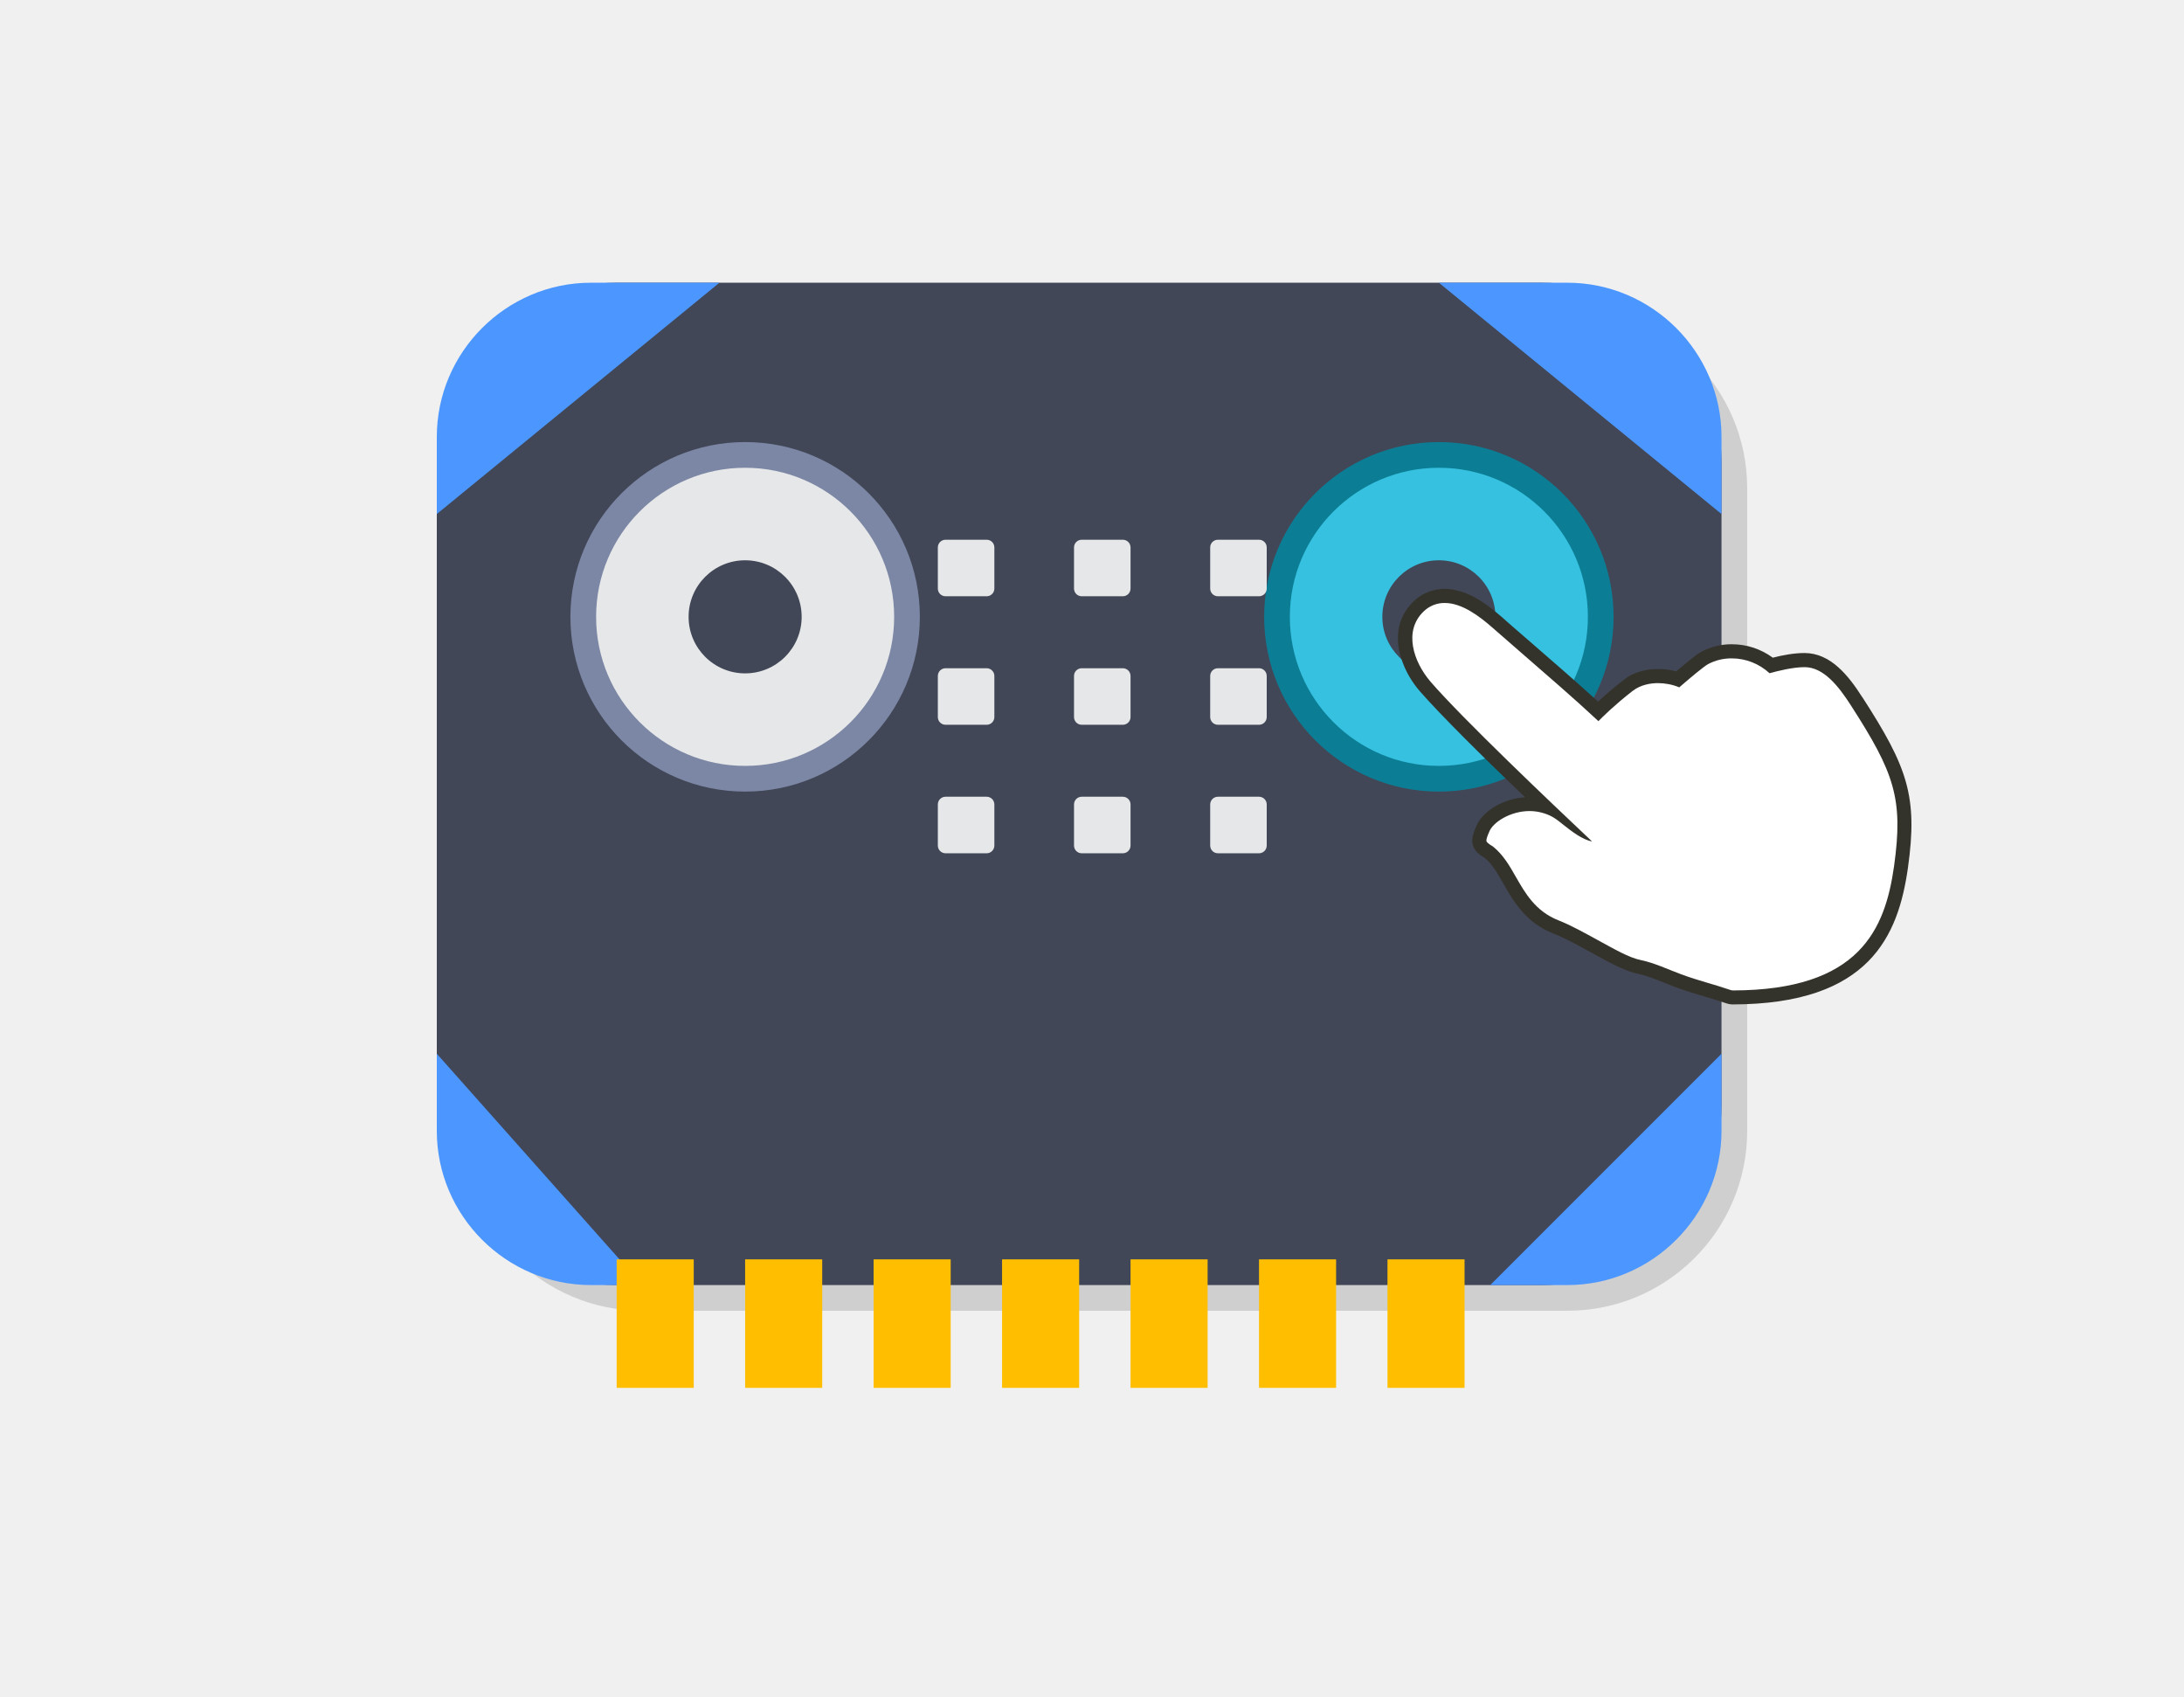
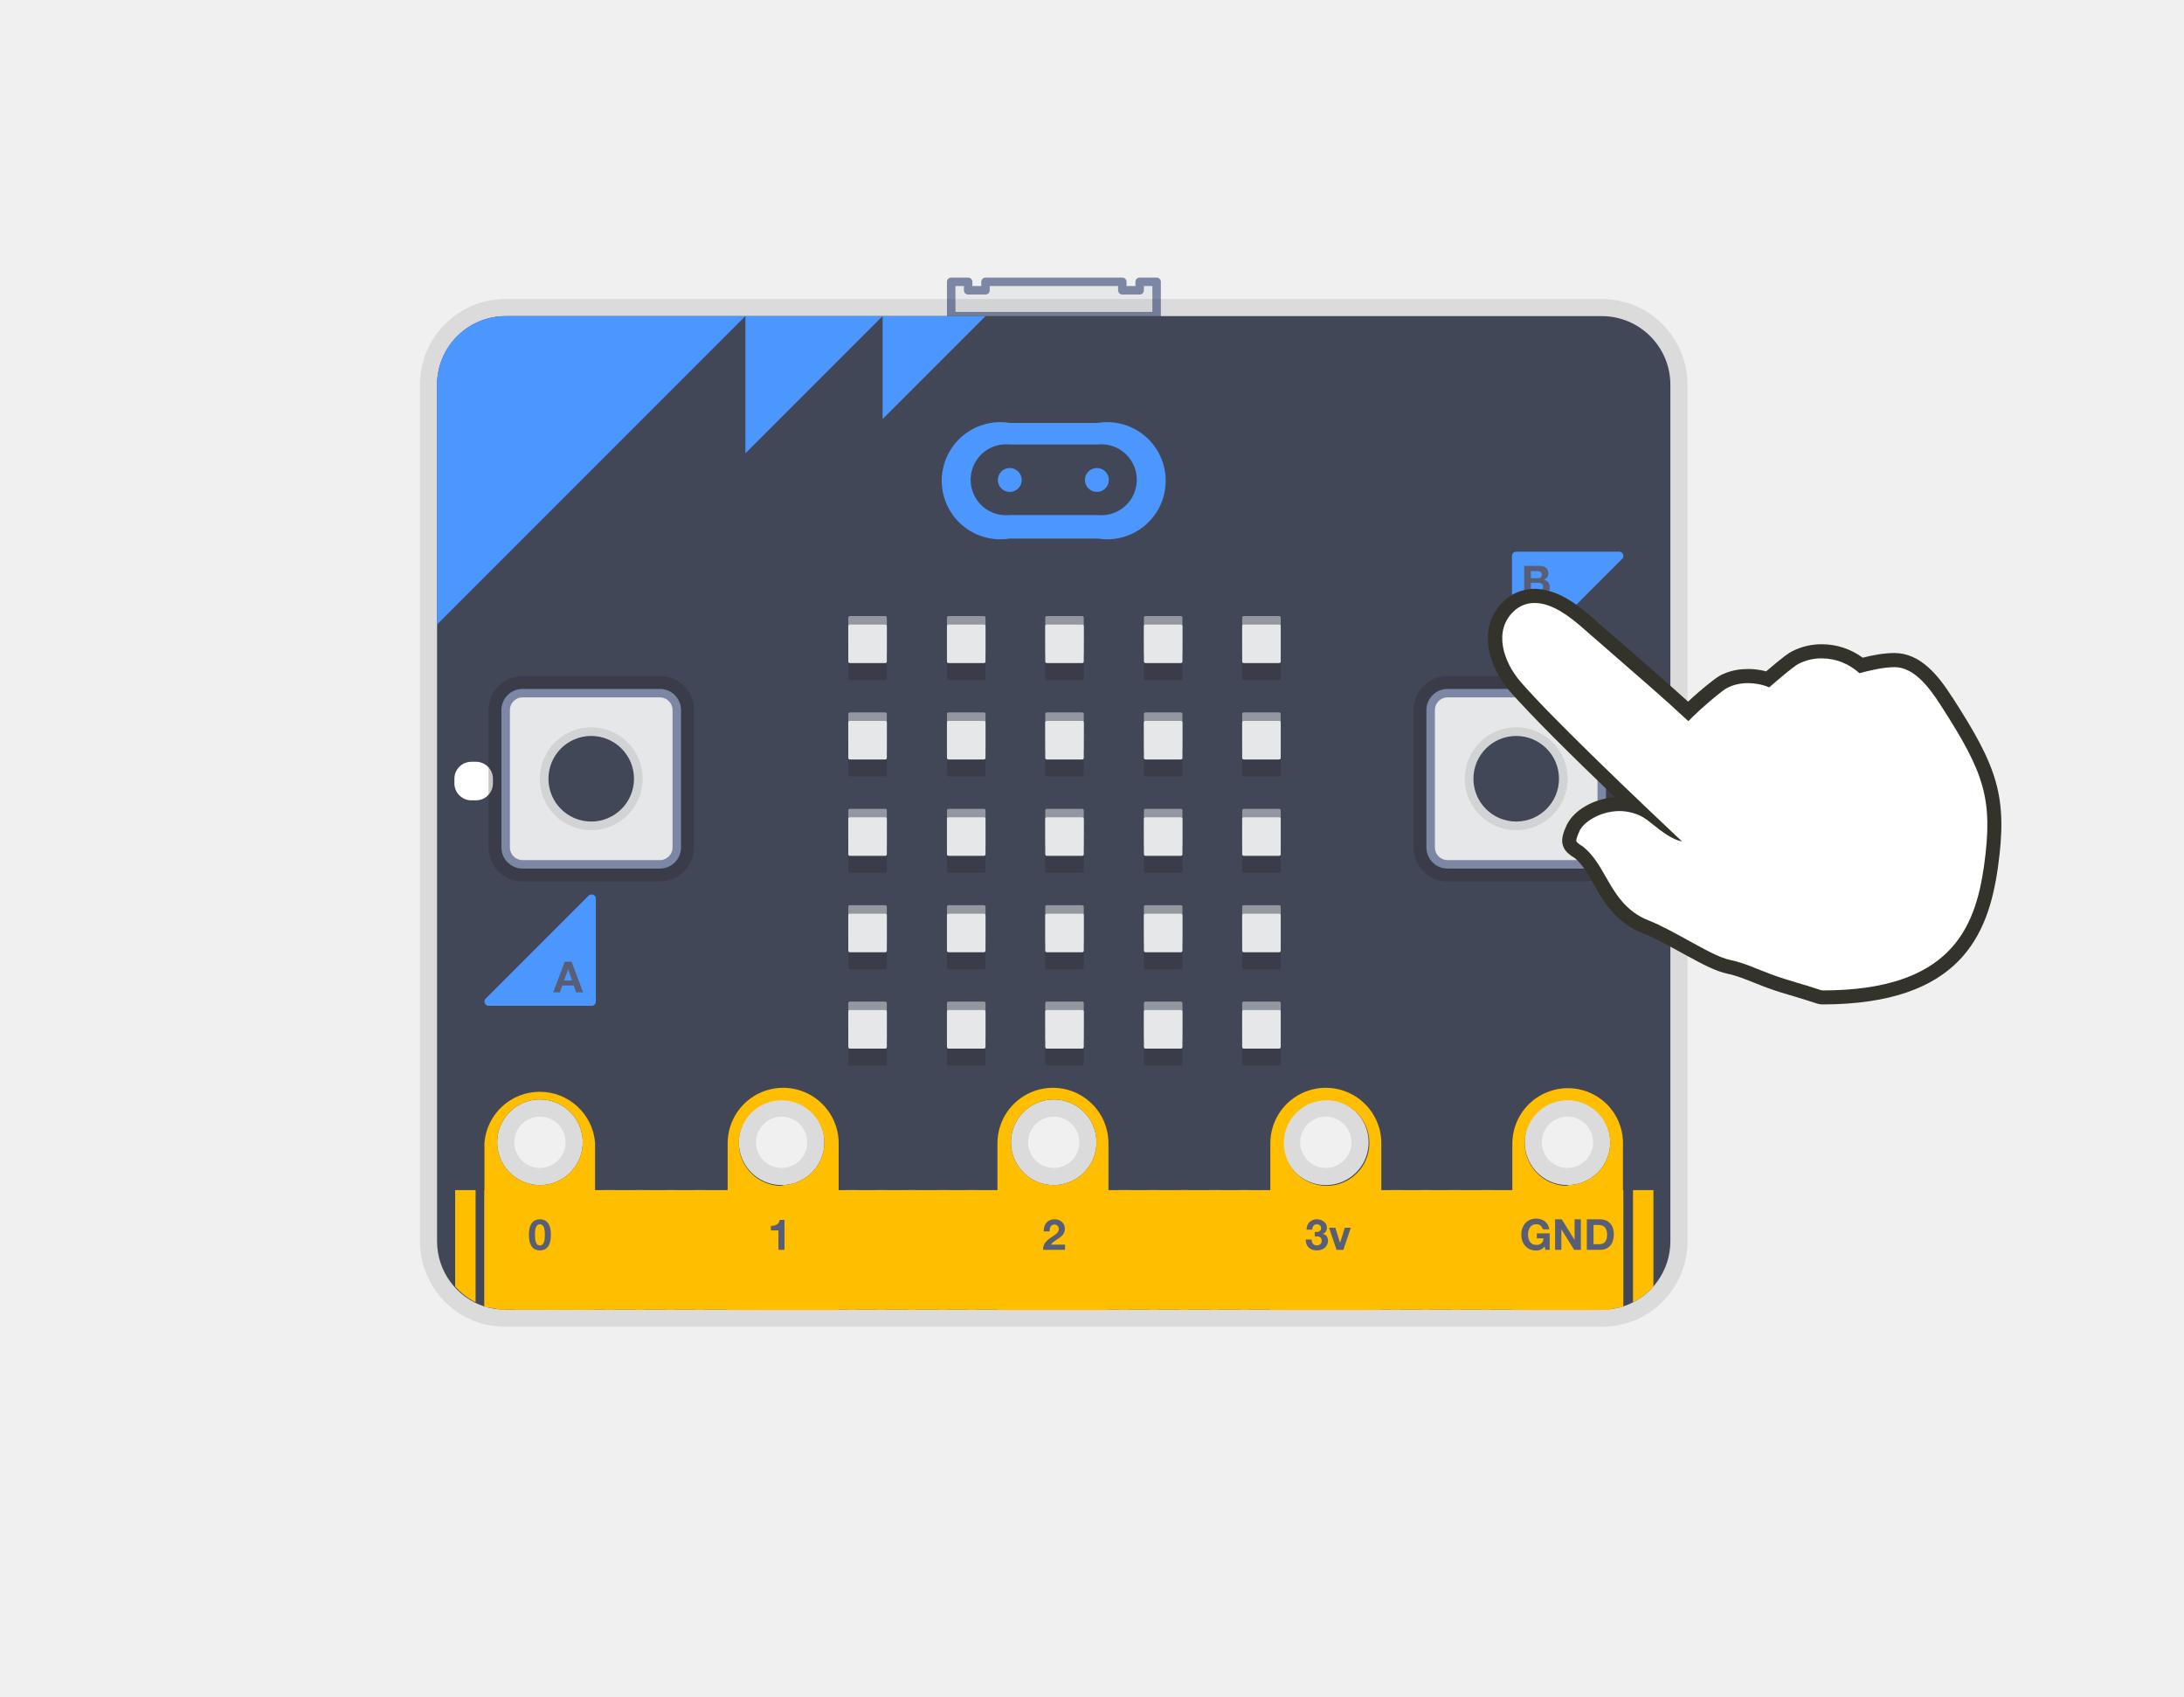
- <svg xmlns="http://www.w3.org/2000/svg" width="85" height="66" viewBox="0 0 85 66">
+ <svg xmlns="http://www.w3.org/2000/svg" xmlns:xlink="http://www.w3.org/1999/xlink" width="85" height="66" viewBox="0 0 85 66">
  <defs>
    <g id="button-press-hand">
      <path d="M63.97 33.7c-.99-1.56-2.26-3.14-4.1-3.14-.72 0-1.55.15-2.24.33-.85-.62-1.85-.95-2.89-.95-.73-.01-1.48.17-2.15.52-.13.07-.42.22-1.8 1.4-.53-.15-1-.17-1.28-.17-.49 0-1.14.07-1.78.37h-.01c-.22.1-.43.24-.64.4-.75.58-1.37 1.12-1.81 1.54-1.57-1.43-3.34-2.96-4.93-4.34-.66-.57-1.31-1.13-1.95-1.7-.55-.47-1.25-1.04-2.05-1.44-.37-.18-.76-.33-1.17-.41-.24-.06-.5-.09-.75-.09-.17 0-.33.01-.49.04-.64.09-1.24.38-1.71.84-.62.59-.95 1.27-1.07 1.99-.06.39-.06.8-.01 1.2.05.39.15.77.3 1.14.27.74.7 1.44 1.21 2.03 1.45 1.66 4.37 4.56 7.4 7.46l.04.04s-.07.01-.11.02h-.05c-1.38.13-2.68.89-3.19 1.84l-.02.03c-.03.07-.06.13-.09.2-.38.81-.26 1.19-.21 1.34.04.13.15.48.84.88.54.45.89 1.08 1.33 1.85.69 1.21 1.56 2.71 3.5 3.48.73.28 1.52.71 2.27 1.12l.84.46c1.07.58 2 1.09 2.91 1.28.58.12 1.2.37 1.85.63.28.11.56.22.84.33.75.27 1.4.47 2.04.65.48.15.97.29 1.5.47.14.05.31.08.46.08 9.71-.02 11.71-4.89 12.39-9.65.72-5.09-.04-7.15-3.22-12.08Z" fill="#34332b" />
      <path d="M54.67 54.41c-1.25-.43-2.24-.65-3.52-1.12-.94-.35-1.91-.81-2.83-1-.89-.18-1.91-.79-3.11-1.44-.9-.49-1.84-1.02-2.75-1.38-1.63-.64-2.36-1.94-3.01-3.07-.46-.81-.9-1.57-1.62-2.15 0 0-.41-.23-.46-.37-.05-.16.18-.64.18-.64.25-.71 1.52-1.5 2.86-1.5.5 0 .99.11 1.45.32.29.13.59.36.96.66.57.45 1.34 1.05 2.02 1.17-2.99-2.82-9.15-8.67-11.42-11.29-1.24-1.44-1.93-3.61-.5-4.98.4-.39.94-.61 1.5-.6 1.23 0 2.48.97 3.32 1.7.65.57 1.3 1.13 1.95 1.7 1.83 1.59 3.91 3.38 5.6 4.96.28-.29 1.15-1.15 2.41-2.13.59-.46 1.31-.56 1.81-.56.46 0 1.02.09 1.5.3.77-.67 1.75-1.49 2.05-1.65.52-.27 1.09-.41 1.68-.4.98 0 1.93.38 2.66 1.05.61-.17 1.66-.43 2.48-.43 1.35 0 2.41 1.36 3.26 2.68 3.09 4.8 3.74 6.61 3.07 11.4-.63 4.45-2.42 8.78-11.41 8.79-.04 0-.09-.01-.13-.02Z" fill="#fff" />
    </g>
  </defs>
-   <rect x="18" y="12" width="50" height="39" rx="7" fill="#231f20" opacity="0.16" />
-   <rect x="17" y="11" width="50" height="39" rx="7" fill="#414757" />
-   <path d="M17 20v-3c0-3.3 2.7-6 6-6h5z" fill="#4c97ff" />
-   <path d="M56 11h5c3.3 0 6 2.7 6 6v3z" fill="#4c97ff" />
-   <path d="M17 41l8 9h-2c-3.3 0-6-2.7-6-6z" fill="#4c97ff" />
-   <path d="M67 41v3c0 3.3-2.7 6-6 6h-3z" fill="#4c97ff" />
-   <circle cx="29" cy="24" r="6.3" fill="#e6e7e8" stroke="#7c87a5" stroke-width="1" />
-   <circle cx="56" cy="24" r="6.3" fill="#35c1df" stroke="#0b7e96" stroke-width="1" />
-   <circle cx="29" cy="24" r="2.2" fill="#414757" />
-   <circle cx="56" cy="24" r="2.2" fill="#414757" />
-   <g fill="#e6e7e8">
-     <rect x="36.5" y="21" width="2.2" height="2.2" rx="0.3" />
-     <rect x="41.8" y="21" width="2.2" height="2.2" rx="0.3" />
-     <rect x="47.1" y="21" width="2.2" height="2.2" rx="0.3" />
-     <rect x="36.5" y="26" width="2.2" height="2.2" rx="0.3" />
-     <rect x="41.8" y="26" width="2.2" height="2.2" rx="0.3" />
-     <rect x="47.1" y="26" width="2.2" height="2.2" rx="0.3" />
-     <rect x="36.5" y="31" width="2.2" height="2.2" rx="0.3" />
-     <rect x="41.8" y="31" width="2.2" height="2.2" rx="0.3" />
-     <rect x="47.1" y="31" width="2.2" height="2.2" rx="0.3" />
+   <g data-microbit-source="microbit-small" data-microbit-source-sha256="14969a60ff02ae6d1fe734ed2af0fe4256166daf076c23230fe4f36075c21646" transform="translate(11.1 1.8) scale(1.5)">
+     <g stroke="none" stroke-width="1" fill="none" fill-rule="evenodd">
+       <g transform="translate(3.5, 6)">
+         <polygon stroke="#7C87A5" stroke-width="0.22" fill="#E6E7E8" fill-rule="nonzero" stroke-linecap="round" stroke-linejoin="round" points="19.11 0.11 19.11 1 13.78 1 13.78 0.11 14.22 0.11 14.22 0.33 14.67 0.33 14.67 0.11 18.22 0.11 18.22 0.33 18.67 0.33 18.67 0.11" />
+         <path d="M30.66,1 L2.22,1 C1.241,1 0.446,1.791 0.44,2.77 L0.44,25 C0.441,25.77 0.938,26.452 1.67,26.69 C1.849,26.742 2.034,26.769 2.22,26.77 L30.66,26.77 C30.846,26.769 31.031,26.742 31.21,26.69 C31.942,26.452 32.439,25.77 32.44,25 L32.44,2.77 C32.434,1.791 31.639,1 30.66,1 Z M3.11,23.54 C2.713,23.54 2.347,23.328 2.149,22.985 C1.95,22.642 1.95,22.218 2.149,21.875 C2.347,21.532 2.713,21.32 3.11,21.32 C3.507,21.32 3.873,21.532 4.071,21.875 C4.27,22.218 4.27,22.642 4.071,22.985 C3.873,23.328 3.507,23.54 3.11,23.54 Z M9.38,23.54 C8.93,23.54 8.525,23.268 8.354,22.852 C8.182,22.436 8.279,21.958 8.599,21.642 C8.918,21.325 9.397,21.232 9.812,21.407 C10.226,21.582 10.494,21.99 10.49,22.44 C10.485,23.049 9.989,23.54 9.38,23.54 Z M16.44,23.54 C15.99,23.54 15.585,23.268 15.414,22.852 C15.242,22.436 15.339,21.958 15.659,21.642 C15.978,21.325 16.457,21.232 16.872,21.407 C17.286,21.582 17.554,21.99 17.55,22.44 C17.545,23.049 17.049,23.54 16.44,23.54 Z M23.5,23.54 C23.103,23.54 22.737,23.328 22.539,22.985 C22.34,22.642 22.34,22.218 22.539,21.875 C22.737,21.532 23.103,21.32 23.5,21.32 C23.897,21.32 24.263,21.532 24.461,21.875 C24.66,22.218 24.66,22.642 24.461,22.985 C24.263,23.328 23.897,23.54 23.5,23.54 Z M29.77,23.54 C29.32,23.54 28.915,23.268 28.744,22.852 C28.572,22.436 28.669,21.958 28.989,21.642 C29.308,21.325 29.787,21.232 30.202,21.407 C30.616,21.582 30.884,21.99 30.88,22.44 C30.875,23.049 30.379,23.54 29.77,23.54 Z" stroke="#231F20" stroke-width="0.89" fill="#231F20" fill-rule="nonzero" opacity="0.1" />
+         <path d="M30.66,1 L2.22,1 C1.241,1 0.446,1.791 0.44,2.77 L0.44,25 C0.441,25.77 0.938,26.452 1.67,26.69 C1.849,26.742 2.034,26.769 2.22,26.77 L30.66,26.77 C30.846,26.769 31.031,26.742 31.21,26.69 C31.942,26.452 32.439,25.77 32.44,25 L32.44,2.77 C32.434,1.791 31.639,1 30.66,1 Z M3.11,23.54 C2.713,23.54 2.347,23.328 2.149,22.985 C1.95,22.642 1.95,22.218 2.149,21.875 C2.347,21.532 2.713,21.32 3.11,21.32 C3.507,21.32 3.873,21.532 4.071,21.875 C4.27,22.218 4.27,22.642 4.071,22.985 C3.873,23.328 3.507,23.54 3.11,23.54 Z M9.38,23.54 C8.93,23.54 8.525,23.268 8.354,22.852 C8.182,22.436 8.279,21.958 8.599,21.642 C8.918,21.325 9.397,21.232 9.812,21.407 C10.226,21.582 10.494,21.99 10.49,22.44 C10.485,23.049 9.989,23.54 9.38,23.54 Z M16.44,23.54 C15.99,23.54 15.585,23.268 15.414,22.852 C15.242,22.436 15.339,21.958 15.659,21.642 C15.978,21.325 16.457,21.232 16.872,21.407 C17.286,21.582 17.554,21.99 17.55,22.44 C17.545,23.049 17.049,23.54 16.44,23.54 Z M23.5,23.54 C23.103,23.54 22.737,23.328 22.539,22.985 C22.34,22.642 22.34,22.218 22.539,21.875 C22.737,21.532 23.103,21.32 23.5,21.32 C23.897,21.32 24.263,21.532 24.461,21.875 C24.66,22.218 24.66,22.642 24.461,22.985 C24.263,23.328 23.897,23.54 23.5,23.54 Z M29.77,23.54 C29.32,23.54 28.915,23.268 28.744,22.852 C28.572,22.436 28.669,21.958 28.989,21.642 C29.308,21.325 29.787,21.232 30.202,21.407 C30.616,21.582 30.884,21.99 30.88,22.44 C30.875,23.049 30.379,23.54 29.77,23.54 Z" fill="#414757" fill-rule="nonzero" />
+         <path d="M0.44,9 L0.44,2.77 C0.446,1.791 1.241,1 2.22,1 L8.44,1 L0.44,9 Z" fill="#4C97FF" fill-rule="nonzero" />
+         <polygon fill="#4C97FF" fill-rule="nonzero" points="8.44 4.56 8.44 1 12 1" />
+         <polygon fill="#4C97FF" fill-rule="nonzero" points="12 3.67 12 1 14.67 1" />
+         <polygon stroke="#4C97FF" stroke-width="0.22" fill="#4C97FF" fill-rule="nonzero" stroke-linecap="round" stroke-linejoin="round" points="28.44 9.89 28.44 7.22 31.11 7.22" />
+         <polygon stroke="#4C97FF" stroke-width="0.22" fill="#4C97FF" fill-rule="nonzero" stroke-linecap="round" stroke-linejoin="round" points="4.45 16.11 4.45 18.78 1.78 18.78" />
+         <rect fill="#FFFFFF" fill-rule="nonzero" x="0.89" y="12.56" width="1" height="1" rx="0.44" />
+         <rect fill="#FFFFFF" fill-rule="nonzero" x="31.11" y="12.56" width="1" height="1" rx="0.44" />
+         <path d="M17.56,5.56 C17.731,5.56 17.87,5.421 17.87,5.25 C17.87,5.079 17.731,4.94 17.56,4.94 C17.389,4.94 17.25,5.079 17.25,5.25 C17.25,5.421 17.389,5.56 17.56,5.56" fill="#4C97FF" fill-rule="nonzero" />
+         <path d="M15.3,4.94 C15.189,4.94 15.087,4.999 15.032,5.095 C14.976,5.191 14.976,5.309 15.032,5.405 C15.087,5.501 15.189,5.56 15.3,5.56 C15.471,5.56 15.61,5.421 15.61,5.25 C15.61,5.079 15.471,4.94 15.3,4.94" fill="#4C97FF" fill-rule="nonzero" />
+         <path d="M15.3,4.33 C14.95,4.293 14.61,4.459 14.424,4.758 C14.238,5.056 14.238,5.434 14.424,5.732 C14.61,6.031 14.95,6.197 15.3,6.16 L17.58,6.16 C17.93,6.197 18.27,6.031 18.456,5.732 C18.642,5.434 18.642,5.056 18.456,4.758 C18.27,4.459 17.93,4.293 17.58,4.33 L15.3,4.33 M17.58,6.77 L15.3,6.77 C14.706,6.867 14.11,6.605 13.781,6.1 C13.452,5.596 13.452,4.944 13.781,4.44 C14.11,3.935 14.706,3.673 15.3,3.77 L17.58,3.77 C18.174,3.673 18.77,3.935 19.099,4.44 C19.428,4.944 19.428,5.596 19.099,6.1 C18.77,6.605 18.174,6.867 17.58,6.77" fill="#4C97FF" fill-rule="nonzero" />
+         <rect stroke="#231F20" stroke-width="0.89" fill="#231F20" fill-rule="nonzero" opacity="0.25" stroke-linecap="round" stroke-linejoin="round" x="2.22" y="10.78" width="4.44" height="4.44" rx="0.44" />
+         <rect stroke="#7C87A5" stroke-width="0.22" fill="#E6E7E8" fill-rule="nonzero" stroke-linecap="round" stroke-linejoin="round" x="2.22" y="10.78" width="4.44" height="4.44" rx="0.44" />
+         <circle stroke="#231F20" stroke-width="0.67" fill="#231F20" fill-rule="nonzero" opacity="0.1" cx="4.44" cy="13" r="1" />
+         <circle stroke="#414757" stroke-width="0.22" fill="#414757" fill-rule="nonzero" cx="4.44" cy="13" r="1" />
+         <rect stroke="#231F20" stroke-width="0.89" fill="#231F20" fill-rule="nonzero" opacity="0.25" stroke-linecap="round" stroke-linejoin="round" x="26.22" y="10.78" width="4.44" height="4.44" rx="0.44" />
+         <rect stroke="#7C87A5" stroke-width="0.22" fill="#E6E7E8" fill-rule="nonzero" stroke-linecap="round" stroke-linejoin="round" x="26.22" y="10.78" width="4.44" height="4.44" rx="0.44" />
+         <circle stroke="#231F20" stroke-width="0.67" fill="#231F20" fill-rule="nonzero" opacity="0.1" cx="28.44" cy="13" r="1" />
+         <circle stroke="#414757" stroke-width="0.22" fill="#414757" fill-rule="nonzero" cx="28.44" cy="13" r="1" />
+         <g opacity="0.5" transform="translate(11, 8)" fill="#E6E7E8" fill-rule="nonzero">
+           <rect x="0.11" y="0.78" width="1" height="1" rx="0.04" />
+         </g>
+         <g opacity="0.25" transform="translate(11, 9)" fill="#231F20" fill-rule="nonzero">
+           <rect x="0.11" y="0.44" width="1" height="1" rx="0.04" />
+         </g>
+         <rect fill="#E6E7E8" fill-rule="nonzero" x="11.11" y="9" width="1" height="1" rx="0.04" />
+         <g opacity="0.5" transform="translate(13, 8)" fill="#E6E7E8" fill-rule="nonzero">
+           <rect x="0.67" y="0.78" width="1" height="1" rx="0.04" />
+         </g>
+         <g opacity="0.25" transform="translate(13, 9)" fill="#231F20" fill-rule="nonzero">
+           <rect x="0.67" y="0.44" width="1" height="1" rx="0.04" />
+         </g>
+         <rect fill="#E6E7E8" fill-rule="nonzero" x="13.67" y="9" width="1" height="1" rx="0.04" />
+         <g opacity="0.5" transform="translate(16, 8)" fill="#E6E7E8" fill-rule="nonzero">
+           <rect x="0.22" y="0.78" width="1" height="1" rx="0.04" />
+         </g>
+         <g opacity="0.25" transform="translate(16, 9)" fill="#231F20" fill-rule="nonzero">
+           <rect x="0.22" y="0.44" width="1" height="1" rx="0.04" />
+         </g>
+         <rect fill="#E6E7E8" fill-rule="nonzero" x="16.22" y="9" width="1" height="1" rx="0.04" />
+         <g opacity="0.5" transform="translate(18, 8)" fill="#E6E7E8" fill-rule="nonzero">
+           <rect x="0.78" y="0.78" width="1" height="1" rx="0.04" />
+         </g>
+         <g opacity="0.25" transform="translate(18, 9)" fill="#231F20" fill-rule="nonzero">
+           <rect x="0.78" y="0.44" width="1" height="1" rx="0.04" />
+         </g>
+         <rect fill="#E6E7E8" fill-rule="nonzero" x="18.78" y="9" width="1" height="1" rx="0.04" />
+         <g opacity="0.5" transform="translate(21, 8)" fill="#E6E7E8" fill-rule="nonzero">
+           <rect x="0.33" y="0.78" width="1" height="1" rx="0.04" />
+         </g>
+         <g opacity="0.25" transform="translate(21, 9)" fill="#231F20" fill-rule="nonzero">
+           <rect x="0.33" y="0.44" width="1" height="1" rx="0.04" />
+         </g>
+         <rect fill="#E6E7E8" fill-rule="nonzero" x="21.33" y="9" width="1" height="1" rx="0.04" />
+         <g opacity="0.5" transform="translate(11, 11)" fill="#E6E7E8" fill-rule="nonzero">
+           <rect x="0.11" y="0.28" width="1" height="1" rx="0.04" />
+         </g>
+         <g opacity="0.25" transform="translate(11, 11)" fill="#231F20" fill-rule="nonzero">
+           <rect x="0.11" y="0.94" width="1" height="1" rx="0.04" />
+         </g>
+         <rect fill="#E6E7E8" fill-rule="nonzero" x="11.11" y="11.5" width="1" height="1" rx="0.04" />
+         <g opacity="0.5" transform="translate(13, 11)" fill="#E6E7E8" fill-rule="nonzero">
+           <rect x="0.67" y="0.28" width="1" height="1" rx="0.04" />
+         </g>
+         <g opacity="0.25" transform="translate(13, 11)" fill="#231F20" fill-rule="nonzero">
+           <rect x="0.67" y="0.94" width="1" height="1" rx="0.04" />
+         </g>
+         <rect fill="#E6E7E8" fill-rule="nonzero" x="13.67" y="11.5" width="1" height="1" rx="0.04" />
+         <g opacity="0.5" transform="translate(16, 11)" fill="#E6E7E8" fill-rule="nonzero">
+           <rect x="0.22" y="0.28" width="1" height="1" rx="0.04" />
+         </g>
+         <g opacity="0.25" transform="translate(16, 11)" fill="#231F20" fill-rule="nonzero">
+           <rect x="0.22" y="0.94" width="1" height="1" rx="0.04" />
+         </g>
+         <rect fill="#E6E7E8" fill-rule="nonzero" x="16.22" y="11.5" width="1" height="1" rx="0.04" />
+         <g opacity="0.5" transform="translate(18, 11)" fill="#E6E7E8" fill-rule="nonzero">
+           <rect x="0.78" y="0.28" width="1" height="1" rx="0.04" />
+         </g>
+         <g opacity="0.25" transform="translate(18, 11)" fill="#231F20" fill-rule="nonzero">
+           <rect x="0.78" y="0.94" width="1" height="1" rx="0.04" />
+         </g>
+         <rect fill="#E6E7E8" fill-rule="nonzero" x="18.78" y="11.5" width="1" height="1" rx="0.04" />
+         <g opacity="0.5" transform="translate(21, 11)" fill="#E6E7E8" fill-rule="nonzero">
+           <rect x="0.33" y="0.28" width="1" height="1" rx="0.04" />
+         </g>
+         <g opacity="0.25" transform="translate(21, 11)" fill="#231F20" fill-rule="nonzero">
+           <rect x="0.33" y="0.94" width="1" height="1" rx="0.04" />
+         </g>
+         <rect fill="#E6E7E8" fill-rule="nonzero" x="21.33" y="11.5" width="1" height="1" rx="0.04" />
+         <g opacity="0.5" transform="translate(11, 13)" fill="#E6E7E8" fill-rule="nonzero">
+           <rect x="0.11" y="0.78" width="1" height="1" rx="0.04" />
+         </g>
+         <g opacity="0.25" transform="translate(11, 14)" fill="#231F20" fill-rule="nonzero">
+           <rect x="0.11" y="0.44" width="1" height="1" rx="0.04" />
+         </g>
+         <rect fill="#E6E7E8" fill-rule="nonzero" x="11.11" y="14" width="1" height="1" rx="0.04" />
+         <g opacity="0.5" transform="translate(13, 13)" fill="#E6E7E8" fill-rule="nonzero">
+           <rect x="0.67" y="0.78" width="1" height="1" rx="0.04" />
+         </g>
+         <g opacity="0.25" transform="translate(13, 14)" fill="#231F20" fill-rule="nonzero">
+           <rect x="0.67" y="0.44" width="1" height="1" rx="0.04" />
+         </g>
+         <rect fill="#E6E7E8" fill-rule="nonzero" x="13.67" y="14" width="1" height="1" rx="0.04" />
+         <g opacity="0.5" transform="translate(16, 13)" fill="#E6E7E8" fill-rule="nonzero">
+           <rect x="0.22" y="0.78" width="1" height="1" rx="0.04" />
+         </g>
+         <g opacity="0.25" transform="translate(16, 14)" fill="#231F20" fill-rule="nonzero">
+           <rect x="0.22" y="0.44" width="1" height="1" rx="0.04" />
+         </g>
+         <rect fill="#E6E7E8" fill-rule="nonzero" x="16.22" y="14" width="1" height="1" rx="0.04" />
+         <g opacity="0.5" transform="translate(18, 13)" fill="#E6E7E8" fill-rule="nonzero">
+           <rect x="0.78" y="0.78" width="1" height="1" rx="0.04" />
+         </g>
+         <g opacity="0.25" transform="translate(18, 14)" fill="#231F20" fill-rule="nonzero">
+           <rect x="0.78" y="0.44" width="1" height="1" rx="0.04" />
+         </g>
+         <rect fill="#E6E7E8" fill-rule="nonzero" x="18.78" y="14" width="1" height="1" rx="0.04" />
+         <g opacity="0.5" transform="translate(21, 13)" fill="#E6E7E8" fill-rule="nonzero">
+           <rect x="0.33" y="0.78" width="1" height="1" rx="0.04" />
+         </g>
+         <g opacity="0.25" transform="translate(21, 14)" fill="#231F20" fill-rule="nonzero">
+           <rect x="0.33" y="0.44" width="1" height="1" rx="0.04" />
+         </g>
+         <rect fill="#E6E7E8" fill-rule="nonzero" x="21.33" y="14" width="1" height="1" rx="0.04" />
+         <g opacity="0.5" transform="translate(11, 16)" fill="#E6E7E8" fill-rule="nonzero">
+           <rect x="0.11" y="0.28" width="1" height="1" rx="0.04" />
+         </g>
+         <g opacity="0.25" transform="translate(11, 16)" fill="#231F20" fill-rule="nonzero">
+           <rect x="0.11" y="0.94" width="1" height="1" rx="0.04" />
+         </g>
+         <rect fill="#E6E7E8" fill-rule="nonzero" x="11.11" y="16.5" width="1" height="1" rx="0.04" />
+         <g opacity="0.5" transform="translate(13, 16)" fill="#E6E7E8" fill-rule="nonzero">
+           <rect x="0.67" y="0.28" width="1" height="1" rx="0.04" />
+         </g>
+         <g opacity="0.25" transform="translate(13, 16)" fill="#231F20" fill-rule="nonzero">
+           <rect x="0.67" y="0.94" width="1" height="1" rx="0.04" />
+         </g>
+         <rect fill="#E6E7E8" fill-rule="nonzero" x="13.67" y="16.5" width="1" height="1" rx="0.04" />
+         <g opacity="0.5" transform="translate(16, 16)" fill="#E6E7E8" fill-rule="nonzero">
+           <rect x="0.22" y="0.28" width="1" height="1" rx="0.04" />
+         </g>
+         <g opacity="0.25" transform="translate(16, 16)" fill="#231F20" fill-rule="nonzero">
+           <rect x="0.22" y="0.94" width="1" height="1" rx="0.04" />
+         </g>
+         <rect fill="#E6E7E8" fill-rule="nonzero" x="16.22" y="16.5" width="1" height="1" rx="0.04" />
+         <g opacity="0.5" transform="translate(18, 16)" fill="#E6E7E8" fill-rule="nonzero">
+           <rect x="0.78" y="0.28" width="1" height="1" rx="0.04" />
+         </g>
+         <g opacity="0.25" transform="translate(18, 16)" fill="#231F20" fill-rule="nonzero">
+           <rect x="0.78" y="0.94" width="1" height="1" rx="0.04" />
+         </g>
+         <rect fill="#E6E7E8" fill-rule="nonzero" x="18.78" y="16.5" width="1" height="1" rx="0.04" />
+         <g opacity="0.5" transform="translate(21, 16)" fill="#E6E7E8" fill-rule="nonzero">
+           <rect x="0.33" y="0.28" width="1" height="1" rx="0.04" />
+         </g>
+         <g opacity="0.25" transform="translate(21, 16)" fill="#231F20" fill-rule="nonzero">
+           <rect x="0.33" y="0.94" width="1" height="1" rx="0.04" />
+         </g>
+         <rect fill="#E6E7E8" fill-rule="nonzero" x="21.33" y="16.5" width="1" height="1" rx="0.04" />
+         <g opacity="0.5" transform="translate(11, 18)" fill="#E6E7E8" fill-rule="nonzero">
+           <rect x="0.11" y="0.78" width="1" height="1" rx="0.04" />
+         </g>
+         <g opacity="0.25" transform="translate(11, 19)" fill="#231F20" fill-rule="nonzero">
+           <rect x="0.11" y="0.44" width="1" height="1" rx="0.04" />
+         </g>
+         <rect fill="#E6E7E8" fill-rule="nonzero" x="11.11" y="19" width="1" height="1" rx="0.04" />
+         <g opacity="0.5" transform="translate(13, 18)" fill="#E6E7E8" fill-rule="nonzero">
+           <rect x="0.67" y="0.78" width="1" height="1" rx="0.04" />
+         </g>
+         <g opacity="0.25" transform="translate(13, 19)" fill="#231F20" fill-rule="nonzero">
+           <rect x="0.67" y="0.44" width="1" height="1" rx="0.04" />
+         </g>
+         <rect fill="#E6E7E8" fill-rule="nonzero" x="13.67" y="19" width="1" height="1" rx="0.04" />
+         <g opacity="0.5" transform="translate(16, 18)" fill="#E6E7E8" fill-rule="nonzero">
+           <rect x="0.22" y="0.78" width="1" height="1" rx="0.04" />
+         </g>
+         <g opacity="0.25" transform="translate(16, 19)" fill="#231F20" fill-rule="nonzero">
+           <rect x="0.22" y="0.44" width="1" height="1" rx="0.04" />
+         </g>
+         <rect fill="#E6E7E8" fill-rule="nonzero" x="16.22" y="19" width="1" height="1" rx="0.04" />
+         <g opacity="0.5" transform="translate(18, 18)" fill="#E6E7E8" fill-rule="nonzero">
+           <rect x="0.78" y="0.78" width="1" height="1" rx="0.04" />
+         </g>
+         <g opacity="0.25" transform="translate(18, 19)" fill="#231F20" fill-rule="nonzero">
+           <rect x="0.78" y="0.44" width="1" height="1" rx="0.04" />
+         </g>
+         <rect fill="#E6E7E8" fill-rule="nonzero" x="18.78" y="19" width="1" height="1" rx="0.04" />
+         <g opacity="0.5" transform="translate(21, 18)" fill="#E6E7E8" fill-rule="nonzero">
+           <rect x="0.33" y="0.78" width="1" height="1" rx="0.04" />
+         </g>
+         <g opacity="0.25" transform="translate(21, 19)" fill="#231F20" fill-rule="nonzero">
+           <rect x="0.33" y="0.44" width="1" height="1" rx="0.04" />
+         </g>
+         <rect fill="#E6E7E8" fill-rule="nonzero" x="21.33" y="19" width="1" height="1" rx="0.04" />
+         <path d="M1.44,23.67 L1.44,26.58 C1.239,26.479 1.059,26.339 0.91,26.17 L0.91,23.67 L1.44,23.67 Z" fill="#FFBF00" fill-rule="nonzero" />
+         <polygon fill="#FFBF00" fill-rule="nonzero" points="2.08 26.77 2.2 26.77 2.2 23.67 1.67 23.67 1.67 26.69" />
+         <rect fill="#FFBF00" fill-rule="nonzero" x="2.46" y="23.67" width="1" height="3.1" />
+         <rect fill="#FFBF00" fill-rule="nonzero" x="3.24" y="23.67" width="1" height="3.1" />
+         <rect fill="#FFBF00" fill-rule="nonzero" x="4.03" y="23.67" width="1" height="3.1" />
+         <rect fill="#FFBF00" fill-rule="nonzero" x="4.81" y="23.67" width="1" height="3.1" />
+         <rect fill="#FFBF00" fill-rule="nonzero" x="5.59" y="23.67" width="1" height="3.1" />
+         <rect fill="#FFBF00" fill-rule="nonzero" x="6.38" y="23.67" width="1" height="3.1" />
+         <rect fill="#FFBF00" fill-rule="nonzero" x="7.16" y="23.67" width="1" height="3.1" />
+         <rect fill="#FFBF00" fill-rule="nonzero" x="7.95" y="23.67" width="1" height="3.1" />
+         <rect fill="#FFBF00" fill-rule="nonzero" x="8.73" y="23.67" width="1" height="3.1" />
+         <rect fill="#FFBF00" fill-rule="nonzero" x="9.52" y="23.67" width="1" height="3.1" />
+         <rect fill="#FFBF00" fill-rule="nonzero" x="10.3" y="23.67" width="1" height="3.1" />
+         <rect fill="#FFBF00" fill-rule="nonzero" x="11.08" y="23.67" width="1" height="3.1" />
+         <rect fill="#FFBF00" fill-rule="nonzero" x="11.87" y="23.67" width="1" height="3.1" />
+         <rect fill="#FFBF00" fill-rule="nonzero" x="12.65" y="23.67" width="1" height="3.1" />
+         <rect fill="#FFBF00" fill-rule="nonzero" x="13.44" y="23.67" width="1" height="3.1" />
+         <rect fill="#FFBF00" fill-rule="nonzero" x="14.22" y="23.67" width="1" height="3.1" />
+         <rect fill="#FFBF00" fill-rule="nonzero" x="15.01" y="23.67" width="1" height="3.1" />
+         <rect fill="#FFBF00" fill-rule="nonzero" x="15.79" y="23.67" width="1" height="3.1" />
+         <rect fill="#FFBF00" fill-rule="nonzero" x="16.58" y="23.67" width="1" height="3.1" />
+         <rect fill="#FFBF00" fill-rule="nonzero" x="17.36" y="23.67" width="1" height="3.1" />
+         <rect fill="#FFBF00" fill-rule="nonzero" x="18.14" y="23.67" width="1" height="3.1" />
+         <rect fill="#FFBF00" fill-rule="nonzero" x="18.93" y="23.67" width="1" height="3.1" />
+         <rect fill="#FFBF00" fill-rule="nonzero" x="19.71" y="23.67" width="1" height="3.1" />
+         <rect fill="#FFBF00" fill-rule="nonzero" x="20.5" y="23.67" width="1" height="3.1" />
+         <rect fill="#FFBF00" fill-rule="nonzero" x="21.28" y="23.67" width="1" height="3.1" />
+         <rect fill="#FFBF00" fill-rule="nonzero" x="22.06" y="23.67" width="1" height="3.1" />
+         <rect fill="#FFBF00" fill-rule="nonzero" x="22.85" y="23.67" width="1" height="3.1" />
+         <rect fill="#FFBF00" fill-rule="nonzero" x="23.63" y="23.67" width="1" height="3.1" />
+         <rect fill="#FFBF00" fill-rule="nonzero" x="24.42" y="23.67" width="1" height="3.1" />
+         <rect fill="#FFBF00" fill-rule="nonzero" x="25.2" y="23.67" width="1" height="3.1" />
+         <rect fill="#FFBF00" fill-rule="nonzero" x="25.99" y="23.67" width="1" height="3.1" />
+         <rect fill="#FFBF00" fill-rule="nonzero" x="26.77" y="23.67" width="1" height="3.1" />
+         <rect fill="#FFBF00" fill-rule="nonzero" x="27.56" y="23.67" width="1" height="3.1" />
+         <rect fill="#FFBF00" fill-rule="nonzero" x="28.34" y="23.67" width="1" height="3.1" />
+         <rect fill="#FFBF00" fill-rule="nonzero" x="29.12" y="23.67" width="1" height="3.1" />
+         <rect fill="#FFBF00" fill-rule="nonzero" x="29.91" y="23.67" width="1" height="3.1" />
+         <polygon fill="#FFBF00" fill-rule="nonzero" points="30.81 26.77 30.69 26.77 30.69 23.67 31.22 23.67 31.22 26.69" />
+         <path d="M32,23.67 L32,26.17 C31.851,26.339 31.671,26.479 31.47,26.58 L31.47,23.67 L32,23.67 Z" fill="#FFBF00" fill-rule="nonzero" />
+         <path d="M3.11,23.54 C2.713,23.54 2.347,23.328 2.149,22.985 C1.95,22.642 1.95,22.218 2.149,21.875 C2.347,21.532 2.713,21.32 3.11,21.32 C3.507,21.32 3.873,21.532 4.071,21.875 C4.27,22.218 4.27,22.642 4.071,22.985 C3.873,23.328 3.507,23.54 3.11,23.54 Z M2.22,26.77 L4.54,26.77 L4.54,22.44 C4.478,21.694 3.854,21.12 3.105,21.12 C2.356,21.12 1.732,21.694 1.67,22.44 L1.67,26.7 L2.22,26.77 Z" fill="#FFBF00" fill-rule="nonzero" />
+         <path d="M10.44,21.44 C10.031,21.029 9.415,20.904 8.878,21.122 C8.34,21.341 7.987,21.86 7.98,22.44 L7.98,26.78 L10.86,26.78 L10.86,22.44 C10.857,22.064 10.706,21.705 10.44,21.44 Z M9.44,23.56 C8.987,23.584 8.565,23.331 8.374,22.92 C8.182,22.509 8.26,22.023 8.57,21.692 C8.88,21.362 9.36,21.253 9.783,21.417 C10.205,21.582 10.485,21.987 10.49,22.44 C10.485,23.049 9.989,23.54 9.38,23.54 L9.44,23.56 Z" fill="#FFBF00" fill-rule="nonzero" />
+         <path d="M17.44,21.44 C17.031,21.029 16.415,20.904 15.878,21.122 C15.34,21.341 14.987,21.86 14.98,22.44 L14.98,26.78 L17.86,26.78 L17.86,22.44 C17.857,22.064 17.706,21.705 17.44,21.44 Z M16.44,23.54 C15.99,23.54 15.585,23.268 15.414,22.852 C15.242,22.436 15.339,21.958 15.659,21.642 C15.978,21.325 16.457,21.232 16.872,21.407 C17.286,21.582 17.554,21.99 17.55,22.44 C17.545,23.049 17.049,23.54 16.44,23.54 Z" fill="#FFBF00" fill-rule="nonzero" />
+         <path d="M24.52,21.44 C24.111,21.029 23.495,20.904 22.958,21.122 C22.42,21.341 22.067,21.86 22.06,22.44 L22.06,26.78 L24.94,26.78 L24.94,22.44 C24.937,22.064 24.786,21.705 24.52,21.44 Z M23.52,23.56 C22.907,23.56 22.41,23.063 22.41,22.45 C22.41,21.837 22.907,21.34 23.52,21.34 C24.133,21.34 24.63,21.837 24.63,22.45 C24.63,23.063 24.133,23.56 23.52,23.56 Z" fill="#FFBF00" fill-rule="nonzero" />
+         <path d="M30.79,21.44 C30.38,21.036 29.769,20.915 29.236,21.133 C28.703,21.35 28.35,21.864 28.34,22.44 L28.34,26.78 L30.66,26.78 L31.21,26.7 L31.21,22.44 C31.207,22.064 31.056,21.705 30.79,21.44 Z M29.79,23.56 C29.34,23.568 28.93,23.304 28.751,22.891 C28.573,22.478 28.661,21.998 28.975,21.676 C29.288,21.354 29.766,21.252 30.183,21.42 C30.601,21.587 30.876,21.99 30.88,22.44 C30.875,23.049 30.379,23.54 29.77,23.54 L29.79,23.56 Z" fill="#FFBF00" fill-rule="nonzero" />
+         <path d="M2.981,24.828 C2.981,24.85 2.982,24.877 2.983,24.909 C2.985,24.94 2.989,24.97 2.997,25 C3.005,25.029 3.017,25.054 3.034,25.075 C3.051,25.095 3.076,25.106 3.107,25.106 C3.14,25.106 3.165,25.095 3.182,25.075 C3.2,25.054 3.212,25.029 3.22,25 C3.228,24.97 3.233,24.94 3.234,24.909 C3.235,24.877 3.236,24.85 3.236,24.828 C3.236,24.815 3.236,24.799 3.236,24.78 C3.235,24.761 3.234,24.742 3.231,24.722 C3.229,24.702 3.225,24.682 3.22,24.662 C3.215,24.643 3.208,24.625 3.198,24.61 C3.189,24.594 3.177,24.581 3.162,24.572 C3.147,24.562 3.129,24.557 3.107,24.557 C3.086,24.557 3.068,24.562 3.054,24.572 C3.039,24.581 3.027,24.594 3.018,24.61 C3.009,24.625 3.002,24.643 2.996,24.662 C2.991,24.682 2.988,24.702 2.985,24.722 C2.983,24.742 2.982,24.761 2.981,24.78 C2.981,24.799 2.981,24.815 2.981,24.828 Z M2.823,24.828 C2.823,24.753 2.831,24.689 2.846,24.638 C2.861,24.586 2.882,24.545 2.908,24.514 C2.934,24.483 2.964,24.461 2.998,24.447 C3.033,24.434 3.069,24.427 3.107,24.427 C3.147,24.427 3.184,24.434 3.218,24.447 C3.252,24.461 3.283,24.483 3.309,24.514 C3.335,24.545 3.356,24.586 3.371,24.638 C3.386,24.689 3.394,24.753 3.394,24.828 C3.394,24.906 3.386,24.971 3.371,25.023 C3.356,25.075 3.335,25.117 3.309,25.148 C3.283,25.179 3.252,25.201 3.218,25.214 C3.184,25.228 3.147,25.234 3.107,25.234 C3.069,25.234 3.033,25.228 2.998,25.214 C2.964,25.201 2.934,25.179 2.908,25.148 C2.882,25.117 2.861,25.075 2.846,25.023 C2.831,24.971 2.823,24.906 2.823,24.828 Z" fill="#575E75" />
+         <path d="M3.736,18.234 L3.942,18.234 L3.842,17.943 L3.84,17.943 L3.736,18.234 Z M3.753,17.747 L3.932,17.747 L4.228,18.54 L4.047,18.54 L3.987,18.364 L3.691,18.364 L3.629,18.54 L3.453,18.54 L3.753,17.747 Z" fill="#575E75" />
+         <path d="M28.821,7.798 L28.997,7.798 C29.028,7.798 29.054,7.791 29.074,7.776 C29.094,7.761 29.104,7.737 29.104,7.704 C29.104,7.685 29.101,7.67 29.094,7.658 C29.087,7.647 29.078,7.637 29.067,7.631 C29.056,7.624 29.043,7.619 29.029,7.617 C29.015,7.614 29,7.613 28.984,7.613 L28.821,7.613 L28.821,7.798 Z M28.647,7.477 L29.02,7.477 C29.057,7.477 29.092,7.481 29.123,7.487 C29.154,7.494 29.18,7.505 29.203,7.52 C29.225,7.535 29.242,7.556 29.254,7.581 C29.267,7.606 29.273,7.637 29.273,7.674 C29.273,7.714 29.264,7.747 29.245,7.774 C29.227,7.8 29.2,7.822 29.165,7.839 C29.214,7.853 29.25,7.878 29.274,7.913 C29.298,7.948 29.31,7.991 29.31,8.04 C29.31,8.08 29.303,8.115 29.287,8.144 C29.272,8.173 29.251,8.197 29.224,8.216 C29.198,8.234 29.168,8.248 29.134,8.257 C29.101,8.266 29.066,8.27 29.031,8.27 L28.647,8.27 L28.647,7.477 Z M28.821,8.135 L29.007,8.135 C29.024,8.135 29.041,8.133 29.056,8.13 C29.072,8.126 29.085,8.121 29.097,8.113 C29.109,8.105 29.119,8.095 29.126,8.081 C29.133,8.068 29.136,8.051 29.136,8.03 C29.136,7.99 29.125,7.96 29.102,7.943 C29.079,7.926 29.048,7.917 29.011,7.917 L28.821,7.917 L28.821,8.135 Z" fill="#575E75" />
+         <path d="M9.455,25.22 L9.297,25.22 L9.297,24.716 L9.102,24.716 L9.102,24.597 C9.13,24.598 9.156,24.596 9.182,24.591 C9.207,24.586 9.23,24.578 9.25,24.566 C9.271,24.553 9.288,24.537 9.302,24.517 C9.316,24.497 9.325,24.473 9.33,24.443 L9.455,24.443 L9.455,25.22 Z" fill="#575E75" />
+         <path d="M16.181,24.742 C16.18,24.697 16.185,24.656 16.197,24.618 C16.208,24.58 16.226,24.546 16.25,24.518 C16.274,24.489 16.303,24.467 16.339,24.451 C16.375,24.435 16.416,24.427 16.463,24.427 C16.499,24.427 16.532,24.433 16.565,24.444 C16.597,24.455 16.625,24.471 16.649,24.492 C16.674,24.513 16.693,24.538 16.708,24.568 C16.722,24.599 16.729,24.633 16.729,24.671 C16.729,24.71 16.723,24.743 16.711,24.772 C16.698,24.8 16.681,24.825 16.661,24.846 C16.64,24.868 16.616,24.888 16.59,24.906 C16.564,24.924 16.537,24.941 16.511,24.959 C16.484,24.976 16.458,24.995 16.433,25.015 C16.408,25.035 16.386,25.058 16.366,25.085 L16.734,25.085 L16.734,25.22 L16.163,25.22 C16.163,25.175 16.17,25.136 16.183,25.102 C16.196,25.069 16.213,25.039 16.235,25.013 C16.258,24.987 16.284,24.962 16.314,24.94 C16.344,24.918 16.375,24.896 16.409,24.873 C16.426,24.861 16.444,24.849 16.463,24.836 C16.482,24.824 16.5,24.811 16.516,24.796 C16.532,24.781 16.545,24.765 16.556,24.746 C16.566,24.728 16.572,24.706 16.572,24.683 C16.572,24.645 16.561,24.616 16.539,24.595 C16.517,24.573 16.489,24.563 16.455,24.563 C16.432,24.563 16.413,24.568 16.397,24.579 C16.381,24.59 16.368,24.604 16.359,24.621 C16.349,24.639 16.342,24.658 16.338,24.679 C16.334,24.7 16.332,24.721 16.332,24.742 L16.181,24.742 Z" fill="#575E75" />
+         <path d="M23.213,24.757 C23.23,24.759 23.248,24.759 23.267,24.757 C23.287,24.756 23.305,24.751 23.321,24.744 C23.338,24.737 23.352,24.727 23.362,24.714 C23.373,24.701 23.378,24.683 23.378,24.661 C23.378,24.627 23.367,24.602 23.345,24.584 C23.323,24.566 23.297,24.557 23.269,24.557 C23.229,24.557 23.198,24.57 23.178,24.597 C23.158,24.623 23.148,24.656 23.149,24.696 L22.999,24.696 C23,24.656 23.008,24.62 23.02,24.587 C23.033,24.554 23.052,24.526 23.075,24.502 C23.098,24.478 23.126,24.46 23.159,24.447 C23.191,24.434 23.228,24.427 23.267,24.427 C23.299,24.427 23.33,24.432 23.361,24.441 C23.392,24.451 23.42,24.464 23.445,24.483 C23.469,24.501 23.489,24.524 23.505,24.551 C23.521,24.577 23.528,24.608 23.528,24.643 C23.528,24.681 23.519,24.714 23.501,24.743 C23.483,24.772 23.456,24.791 23.42,24.802 L23.42,24.804 C23.462,24.813 23.496,24.834 23.521,24.866 C23.545,24.898 23.557,24.936 23.557,24.98 C23.557,25.021 23.549,25.057 23.533,25.089 C23.517,25.121 23.496,25.147 23.469,25.169 C23.443,25.19 23.412,25.207 23.377,25.218 C23.343,25.229 23.306,25.234 23.269,25.234 C23.225,25.234 23.185,25.228 23.149,25.216 C23.113,25.203 23.083,25.185 23.058,25.161 C23.033,25.137 23.013,25.107 22.999,25.072 C22.986,25.038 22.979,24.998 22.98,24.952 L23.13,24.952 C23.131,24.973 23.134,24.993 23.14,25.012 C23.146,25.031 23.154,25.047 23.165,25.061 C23.176,25.074 23.19,25.085 23.207,25.093 C23.224,25.102 23.243,25.106 23.266,25.106 C23.302,25.106 23.332,25.095 23.356,25.073 C23.381,25.051 23.393,25.021 23.393,24.984 C23.393,24.954 23.387,24.931 23.376,24.916 C23.364,24.9 23.35,24.889 23.332,24.882 C23.314,24.875 23.295,24.871 23.274,24.87 C23.252,24.869 23.232,24.868 23.213,24.868 L23.213,24.757 Z M23.955,25.22 L23.779,25.22 L23.583,24.646 L23.748,24.646 L23.869,25.038 L23.871,25.038 L23.992,24.646 L24.149,24.646 L23.955,25.22 Z" fill="#575E75" />
+         <path d="M29.179,25.13 C29.148,25.17 29.114,25.198 29.076,25.214 C29.038,25.23 29,25.238 28.962,25.238 C28.901,25.238 28.847,25.227 28.798,25.206 C28.75,25.185 28.709,25.156 28.675,25.119 C28.642,25.082 28.617,25.039 28.599,24.989 C28.581,24.939 28.572,24.885 28.572,24.827 C28.572,24.768 28.581,24.713 28.599,24.662 C28.617,24.612 28.642,24.567 28.675,24.53 C28.709,24.492 28.75,24.462 28.798,24.441 C28.847,24.419 28.901,24.409 28.962,24.409 C29.002,24.409 29.042,24.415 29.08,24.427 C29.118,24.439 29.153,24.457 29.183,24.481 C29.214,24.504 29.239,24.534 29.259,24.568 C29.279,24.603 29.291,24.643 29.296,24.688 L29.129,24.688 C29.119,24.644 29.099,24.611 29.069,24.588 C29.04,24.566 29.004,24.555 28.962,24.555 C28.923,24.555 28.889,24.563 28.862,24.578 C28.835,24.593 28.812,24.613 28.795,24.639 C28.778,24.664 28.766,24.693 28.758,24.726 C28.75,24.759 28.746,24.792 28.746,24.827 C28.746,24.86 28.75,24.893 28.758,24.924 C28.766,24.956 28.778,24.984 28.795,25.009 C28.812,25.034 28.835,25.054 28.862,25.07 C28.889,25.085 28.923,25.092 28.962,25.092 C29.02,25.092 29.064,25.078 29.096,25.049 C29.127,25.019 29.145,24.977 29.15,24.921 L28.975,24.921 L28.975,24.792 L29.308,24.792 L29.308,25.22 L29.197,25.22 L29.179,25.13 Z M29.449,24.427 L29.622,24.427 L29.953,24.959 L29.955,24.959 L29.955,24.427 L30.118,24.427 L30.118,25.22 L29.944,25.22 L29.614,24.689 L29.612,24.689 L29.612,25.22 L29.449,25.22 L29.449,24.427 Z M30.446,25.073 L30.601,25.073 C30.626,25.073 30.651,25.069 30.675,25.061 C30.698,25.053 30.719,25.04 30.738,25.021 C30.756,25.002 30.771,24.977 30.782,24.947 C30.793,24.917 30.799,24.88 30.799,24.836 C30.799,24.796 30.795,24.76 30.787,24.728 C30.779,24.696 30.767,24.668 30.749,24.645 C30.731,24.622 30.708,24.605 30.678,24.592 C30.649,24.58 30.613,24.574 30.57,24.574 L30.446,24.574 L30.446,25.073 Z M30.272,24.427 L30.613,24.427 C30.665,24.427 30.712,24.436 30.756,24.452 C30.8,24.468 30.838,24.493 30.87,24.525 C30.903,24.558 30.928,24.598 30.946,24.647 C30.964,24.696 30.973,24.753 30.973,24.819 C30.973,24.877 30.966,24.93 30.951,24.979 C30.936,25.028 30.914,25.07 30.884,25.106 C30.854,25.141 30.816,25.169 30.772,25.189 C30.727,25.21 30.674,25.22 30.613,25.22 L30.272,25.22 L30.272,24.427 Z" fill="#575E75" />
+       </g>
+     </g>
  </g>
-   <g fill="#ffbf00">
-     <rect x="24" y="49" width="3" height="5" />
-     <rect x="29" y="49" width="3" height="5" />
-     <rect x="34" y="49" width="3" height="5" />
-     <rect x="39" y="49" width="3" height="5" />
-     <rect x="44" y="49" width="3" height="5" />
-     <rect x="49" y="49" width="3" height="5" />
-     <rect x="54" y="49" width="3" height="5" />
-   </g>
-   <use href="#button-press-hand" transform="translate(37.3 8.6) scale(.55)" />
+   <use href="#button-press-hand" xlink:href="#button-press-hand" transform="translate(40.8 8.6) scale(.55)" />
</svg>
